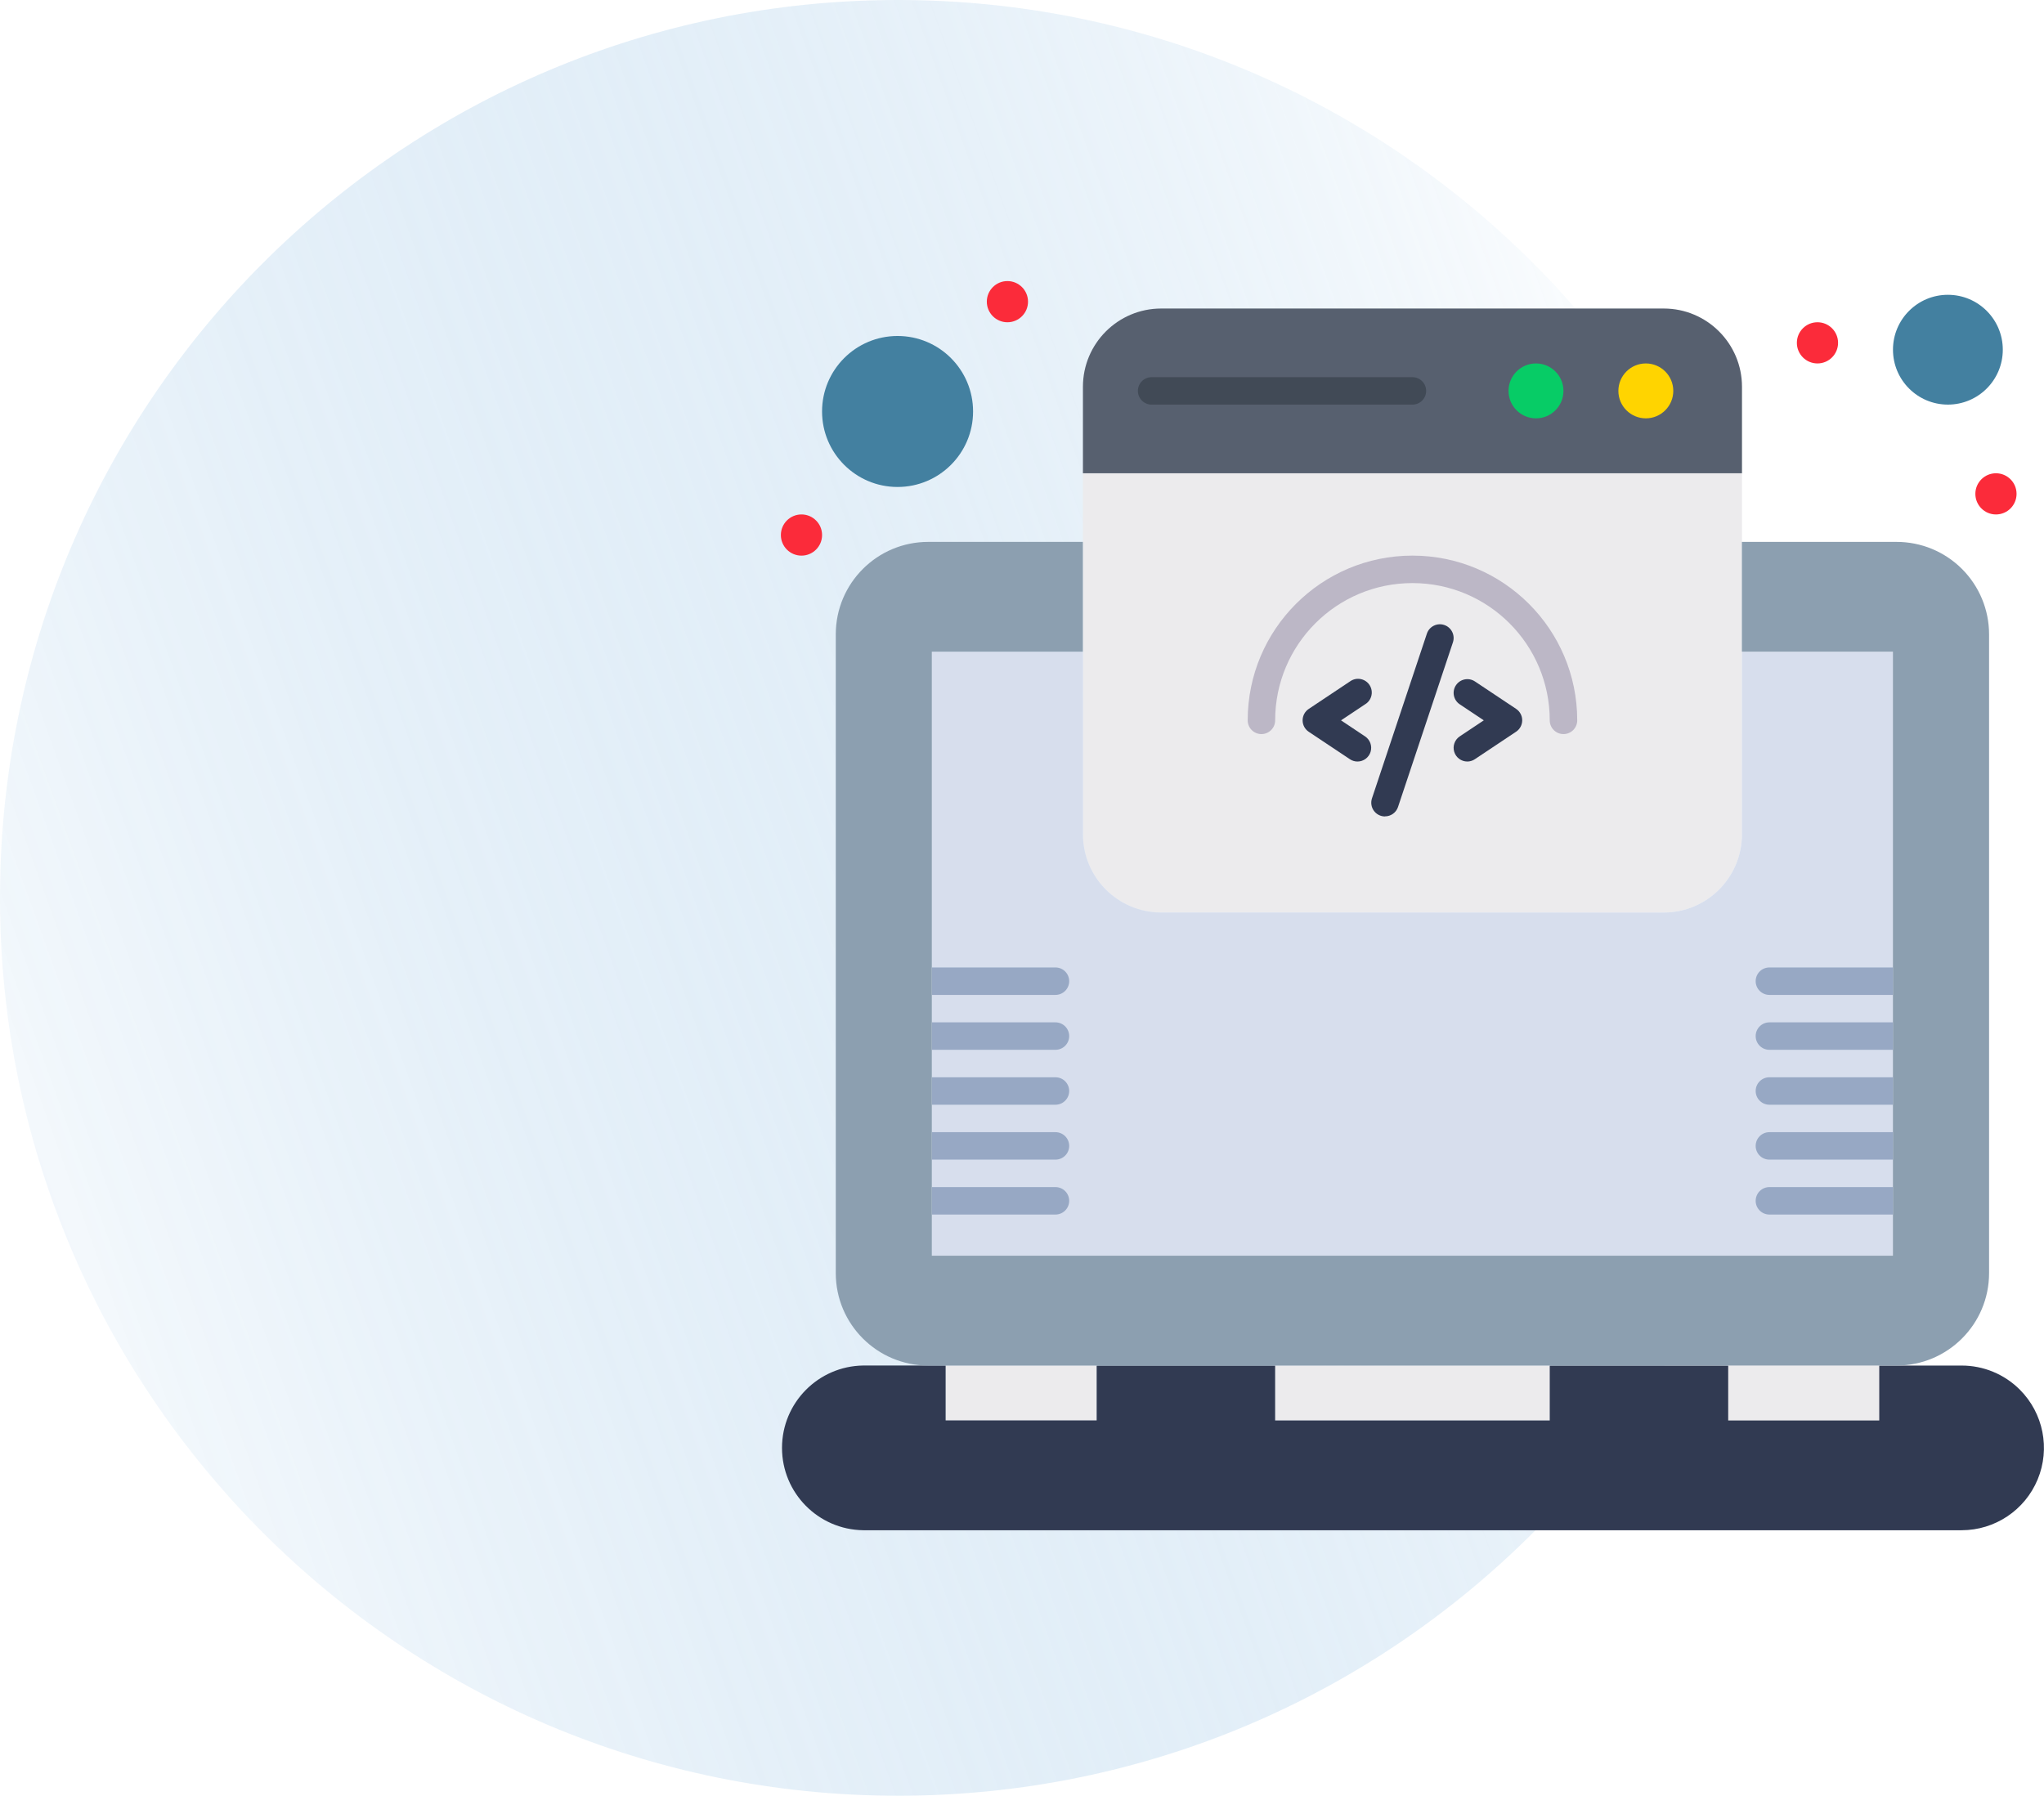
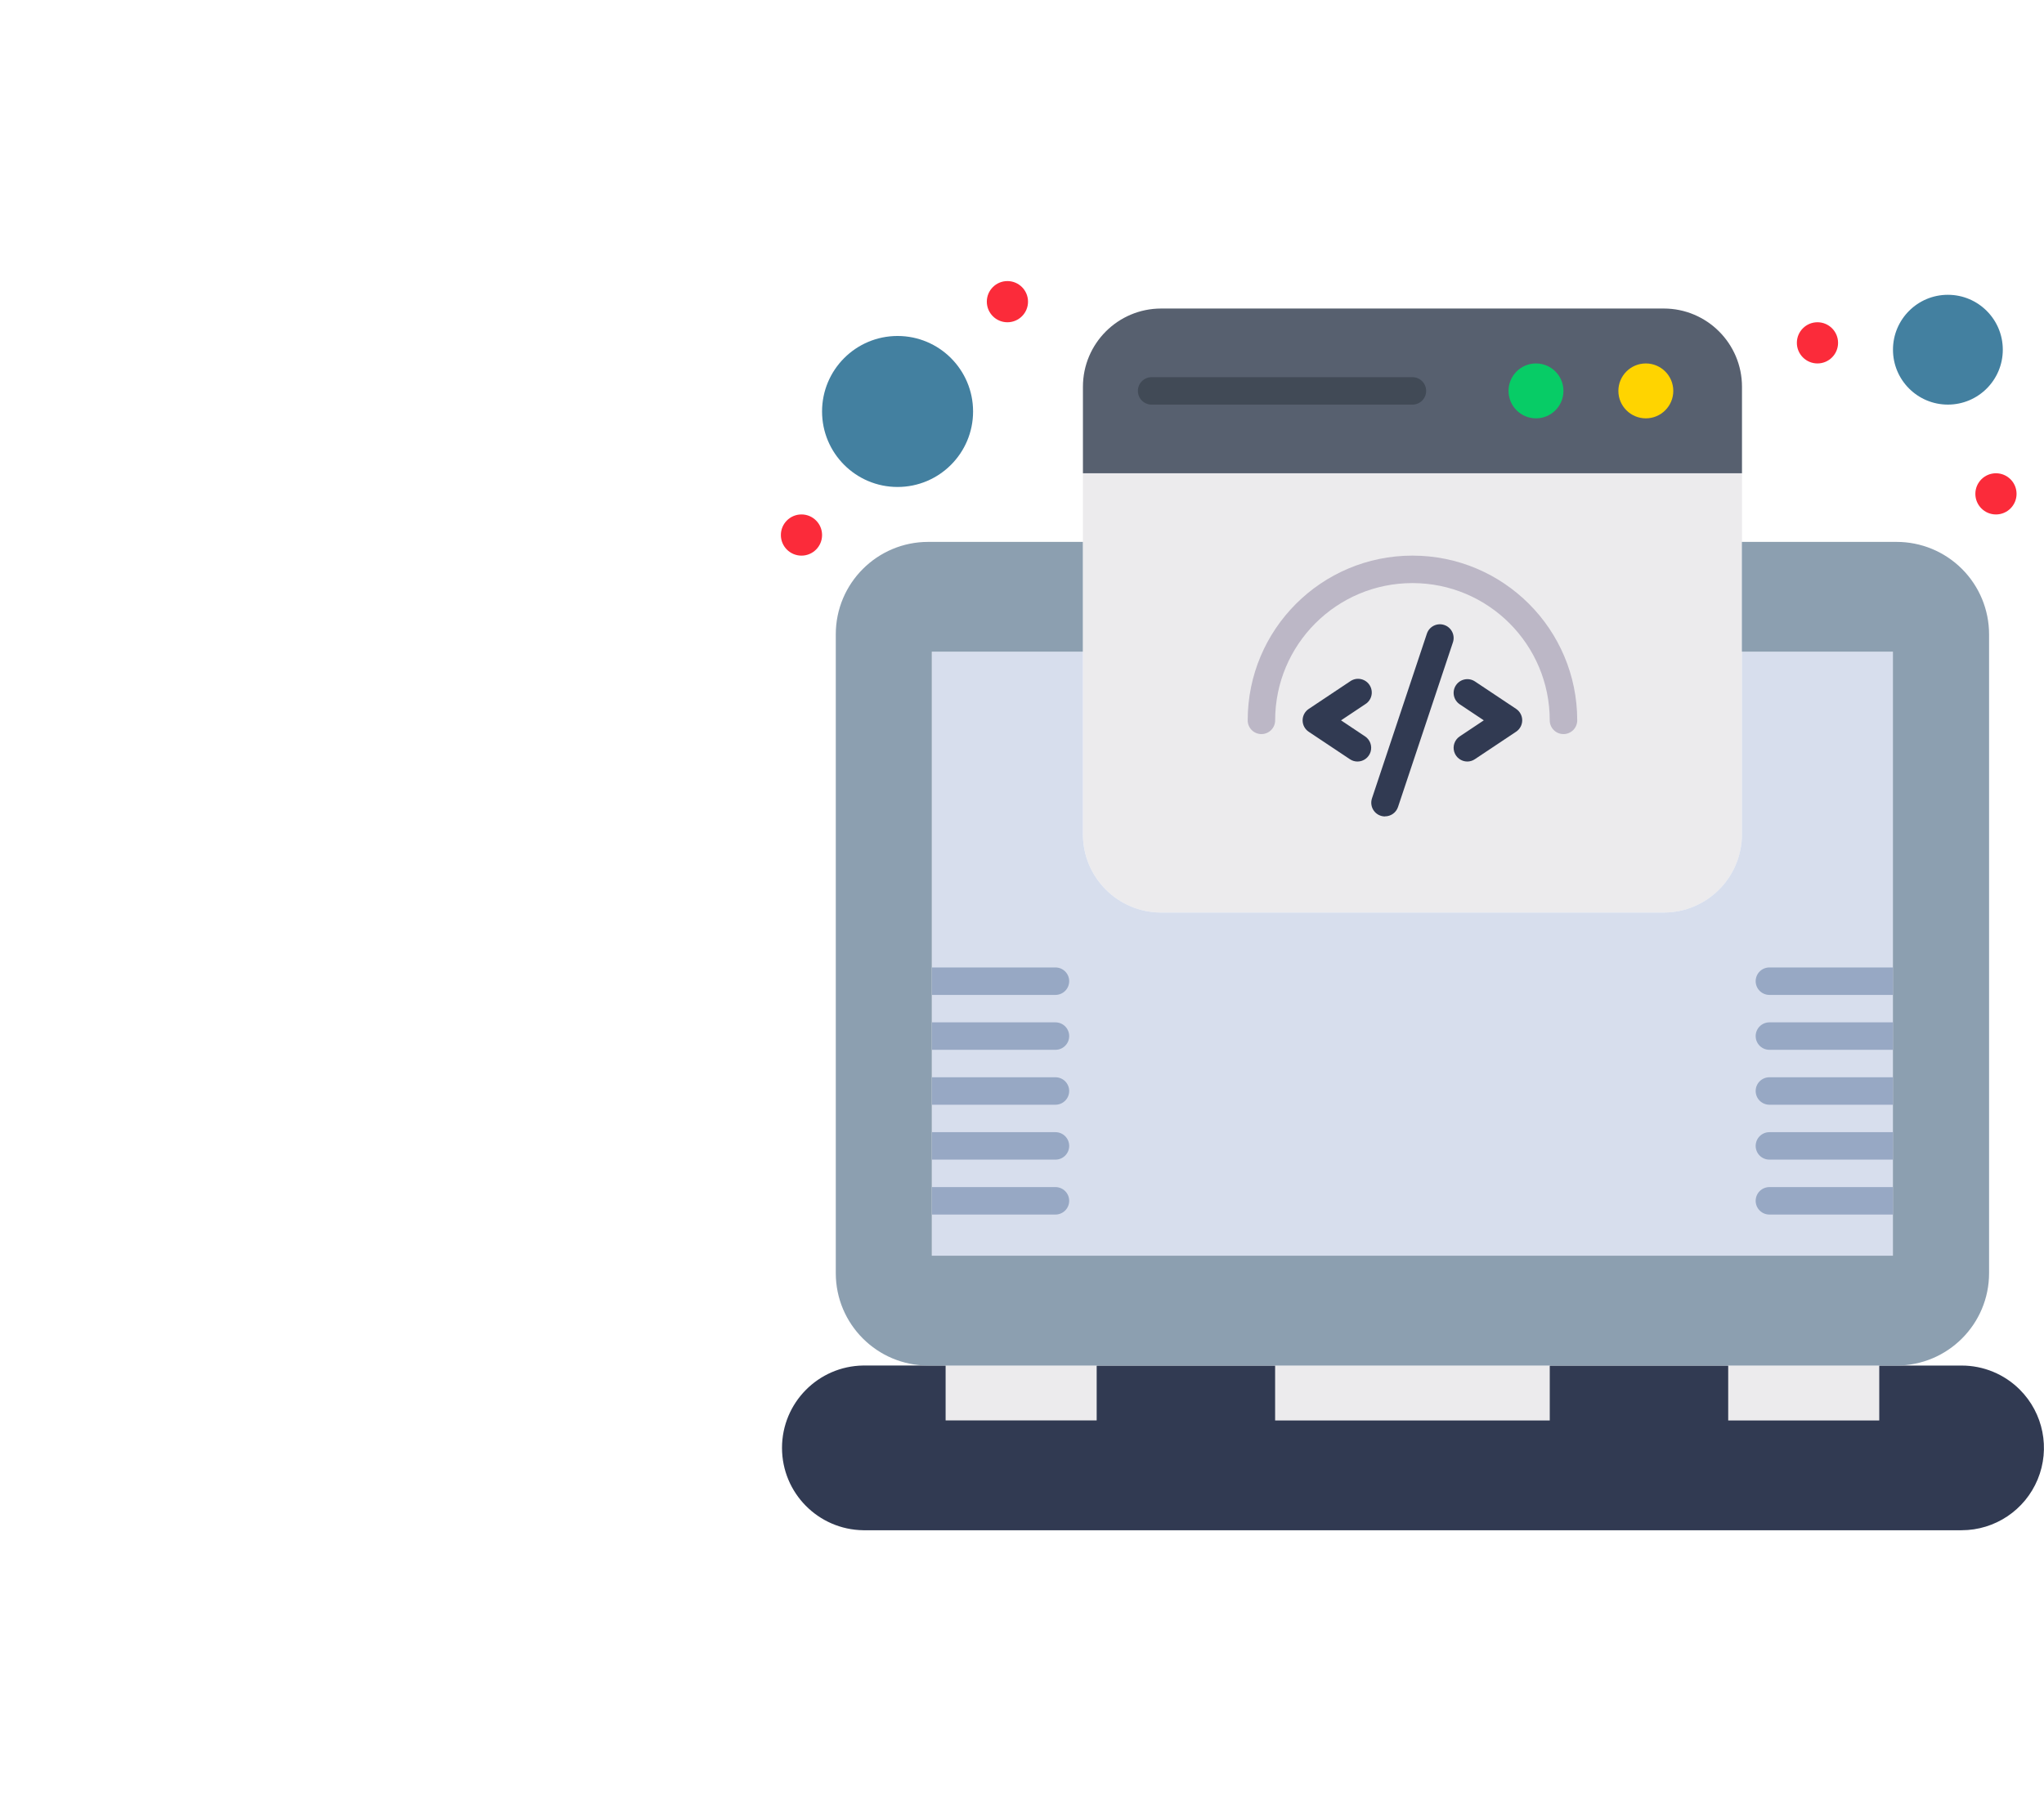
<svg xmlns="http://www.w3.org/2000/svg" width="130.879" height="115" viewBox="0 0 130.879 115">
  <defs>
    <linearGradient id="linear-gradient" x1="0.974" y1="0.238" x2="-0.052" y2="0.609" gradientUnits="objectBoundingBox">
      <stop offset="0" stop-color="#fff" />
-       <stop offset="1" stop-color="#006bc0" stop-opacity="0.071" />
+       <stop offset="1" stop-color="#ffffff" stop-opacity="0.071" />
    </linearGradient>
  </defs>
  <g id="website-testing-services" transform="translate(-188 -1358)">
    <g id="Laravel_Development" data-name="Laravel Development">
      <circle id="Ellipse_376" data-name="Ellipse 376" cx="57.5" cy="57.5" r="57.5" transform="translate(188 1358)" opacity="0.42" fill="url(#linear-gradient)" />
    </g>
    <g id="_x39_54_x2C__Cloud_x2C__Hosting_x2C__Internet_x2C__Online" transform="translate(208 1343.5)">
      <g id="Group_67179" data-name="Group 67179" transform="translate(30 32.5)">
        <path id="Path_44385" data-name="Path 44385" d="M438.516,37.5A3.516,3.516,0,1,1,435,41.016,3.515,3.515,0,0,1,438.516,37.5Z" transform="translate(-363.791 -36.621)" fill="#4380a0" />
        <circle id="Ellipse_549" data-name="Ellipse 549" cx="4.835" cy="4.835" r="4.835" transform="translate(2.637 3.516)" fill="#4380a0" />
        <path id="Path_44386" data-name="Path 44386" d="M182.2,113.929v11.692a5.011,5.011,0,0,1-5.011,5.011H145.011A5.011,5.011,0,0,1,140,125.621V102.5h42.2v11.429Z" transform="translate(-120.659 -90.192)" fill="#ecebed" />
        <path id="Path_44387" data-name="Path 44387" d="M85,199.148V167.5h9.67v11.692a5.011,5.011,0,0,0,5.011,5.011h32.176a5.011,5.011,0,0,0,5.011-5.011V167.5h9.67v38.681H85v-7.033Z" transform="translate(-75.33 -143.764)" fill="#d7deed" />
        <g id="Group_67176" data-name="Group 67176" transform="translate(10.549 69.451)">
          <path id="Path_44388" data-name="Path 44388" d="M375,427.5h9.67v3.516H375Z" transform="translate(-324.89 -427.5)" fill="#ecebed" />
          <path id="Path_44389" data-name="Path 44389" d="M210,427.5h17.582v3.516H210Z" transform="translate(-188.901 -427.5)" fill="#ecebed" />
          <path id="Path_44390" data-name="Path 44390" d="M90,427.5h9.67v3.516H90Z" transform="translate(-90 -427.5)" fill="#ecebed" />
        </g>
        <path id="Path_44391" data-name="Path 44391" d="M109.334,429.046a5.274,5.274,0,0,1-3.729,9H35.275a5.275,5.275,0,0,1,0-10.549h5.275v3.516h9.67V427.5H61.648v3.516H79.231V427.5H90.659v3.516h9.67V427.5H105.6A5.258,5.258,0,0,1,109.334,429.046Z" transform="translate(-30 -358.049)" fill="#313a52" />
        <path id="Path_44392" data-name="Path 44392" d="M123.846,133.42v40.907a5.919,5.919,0,0,1-5.92,5.92H55.92a5.919,5.919,0,0,1-5.92-5.92V133.42a5.919,5.919,0,0,1,5.92-5.92h9.9v7.033h-9.67v38.681h61.538V134.533h-9.67V127.5h9.9A5.919,5.919,0,0,1,123.846,133.42Z" transform="translate(-46.484 -110.797)" fill="#8c9fb0" />
        <path id="Path_44393" data-name="Path 44393" d="M177.187,42.5H145.011A5.011,5.011,0,0,0,140,47.511v5.538h42.2V47.511A5.011,5.011,0,0,0,177.187,42.5Z" transform="translate(-120.659 -40.742)" fill="#57606f" />
        <path id="Path_44394" data-name="Path 44394" d="M336.758,62.5A1.758,1.758,0,1,1,335,64.258,1.759,1.759,0,0,1,336.758,62.5Z" transform="translate(-281.374 -57.225)" fill="#ffd400" />
        <path id="Path_44395" data-name="Path 44395" d="M296.758,62.5A1.758,1.758,0,1,1,295,64.258,1.759,1.759,0,0,1,296.758,62.5Z" transform="translate(-248.407 -57.225)" fill="#07cc66" />
        <g id="Group_67177" data-name="Group 67177" transform="translate(0 0)">
          <circle id="Ellipse_550" data-name="Ellipse 550" cx="1.319" cy="1.319" r="1.319" transform="translate(76.484 12.308)" fill="#fb2b3a" />
          <circle id="Ellipse_551" data-name="Ellipse 551" cx="1.319" cy="1.319" r="1.319" transform="translate(65.055 2.637)" fill="#fb2b3a" />
          <circle id="Ellipse_552" data-name="Ellipse 552" cx="1.319" cy="1.319" r="1.319" transform="translate(13.187)" fill="#fb2b3a" />
          <circle id="Ellipse_553" data-name="Ellipse 553" cx="1.319" cy="1.319" r="1.319" transform="translate(0 14.945)" fill="#fb2b3a" />
        </g>
        <path id="Path_44396" data-name="Path 44396" d="M220.22,143.929a.879.879,0,0,1-.879-.879,8.791,8.791,0,1,0-17.582,0,.879.879,0,0,1-1.758,0,10.549,10.549,0,1,1,21.1,0A.879.879,0,0,1,220.22,143.929Z" transform="translate(-170.11 -114.918)" fill="#bcb7c6" />
        <path id="Path_44397" data-name="Path 44397" d="M275.88,182.773a.879.879,0,0,1-.488-1.611l1.54-1.027-1.54-1.027a.879.879,0,1,1,.975-1.463L279,179.4a.879.879,0,0,1,0,1.463l-2.637,1.758A.872.872,0,0,1,275.88,182.773Z" transform="translate(-231.923 -152.004)" fill="#313a52" />
        <path id="Path_44398" data-name="Path 44398" d="M223.516,182.774a.875.875,0,0,1-.487-.148l-2.637-1.758a.879.879,0,0,1,0-1.463l2.637-1.758A.879.879,0,1,1,224,179.11l-1.54,1.027,1.54,1.027a.879.879,0,0,1-.488,1.61Z" transform="translate(-186.593 -152.005)" fill="#313a52" />
        <path id="Path_44399" data-name="Path 44399" d="M245.877,169.806a.88.88,0,0,1-.834-1.157l3.516-10.549a.879.879,0,0,1,1.668.556L246.711,169.2a.879.879,0,0,1-.834.6Z" transform="translate(-207.195 -135.52)" fill="#313a52" />
        <path id="Path_44400" data-name="Path 44400" d="M177.582,69.258h-16.7a.879.879,0,0,1,0-1.758h16.7a.879.879,0,1,1,0,1.758Z" transform="translate(-137.143 -61.346)" fill="#414a56" />
        <g id="Group_67178" data-name="Group 67178" transform="translate(9.67 43.956)">
          <path id="Path_44401" data-name="Path 44401" d="M92.912,362.5H85v1.758h7.912a.879.879,0,0,0,0-1.758Z" transform="translate(-85 -348.434)" fill="#97a8c4" />
          <path id="Path_44402" data-name="Path 44402" d="M92.912,282.5H85v1.758h7.912a.879.879,0,0,0,0-1.758Z" transform="translate(-85 -282.5)" fill="#97a8c4" />
          <path id="Path_44403" data-name="Path 44403" d="M92.912,322.5H85v1.758h7.912a.879.879,0,0,0,0-1.758Z" transform="translate(-85 -315.467)" fill="#97a8c4" />
          <path id="Path_44404" data-name="Path 44404" d="M92.912,342.5H85v1.758h7.912a.879.879,0,0,0,0-1.758Z" transform="translate(-85 -331.951)" fill="#97a8c4" />
          <path id="Path_44405" data-name="Path 44405" d="M92.912,302.5H85v1.758h7.912a.879.879,0,0,0,0-1.758Z" transform="translate(-85 -298.984)" fill="#97a8c4" />
          <path id="Path_44406" data-name="Path 44406" d="M385,363.379a.879.879,0,0,0,.879.879h7.912V362.5h-7.912A.879.879,0,0,0,385,363.379Z" transform="translate(-332.253 -348.434)" fill="#97a8c4" />
          <path id="Path_44407" data-name="Path 44407" d="M385.879,282.5a.879.879,0,0,0,0,1.758h7.912V282.5Z" transform="translate(-332.253 -282.5)" fill="#97a8c4" />
          <path id="Path_44408" data-name="Path 44408" d="M385,303.379a.879.879,0,0,0,.879.879h7.912V302.5h-7.912A.879.879,0,0,0,385,303.379Z" transform="translate(-332.253 -298.984)" fill="#97a8c4" />
          <path id="Path_44409" data-name="Path 44409" d="M385,343.379a.879.879,0,0,0,.879.879h7.912V342.5h-7.912A.879.879,0,0,0,385,343.379Z" transform="translate(-332.253 -331.951)" fill="#97a8c4" />
          <path id="Path_44410" data-name="Path 44410" d="M385,323.379a.879.879,0,0,0,.879.879h7.912V322.5h-7.912A.879.879,0,0,0,385,323.379Z" transform="translate(-332.253 -315.467)" fill="#97a8c4" />
        </g>
      </g>
    </g>
  </g>
</svg>
